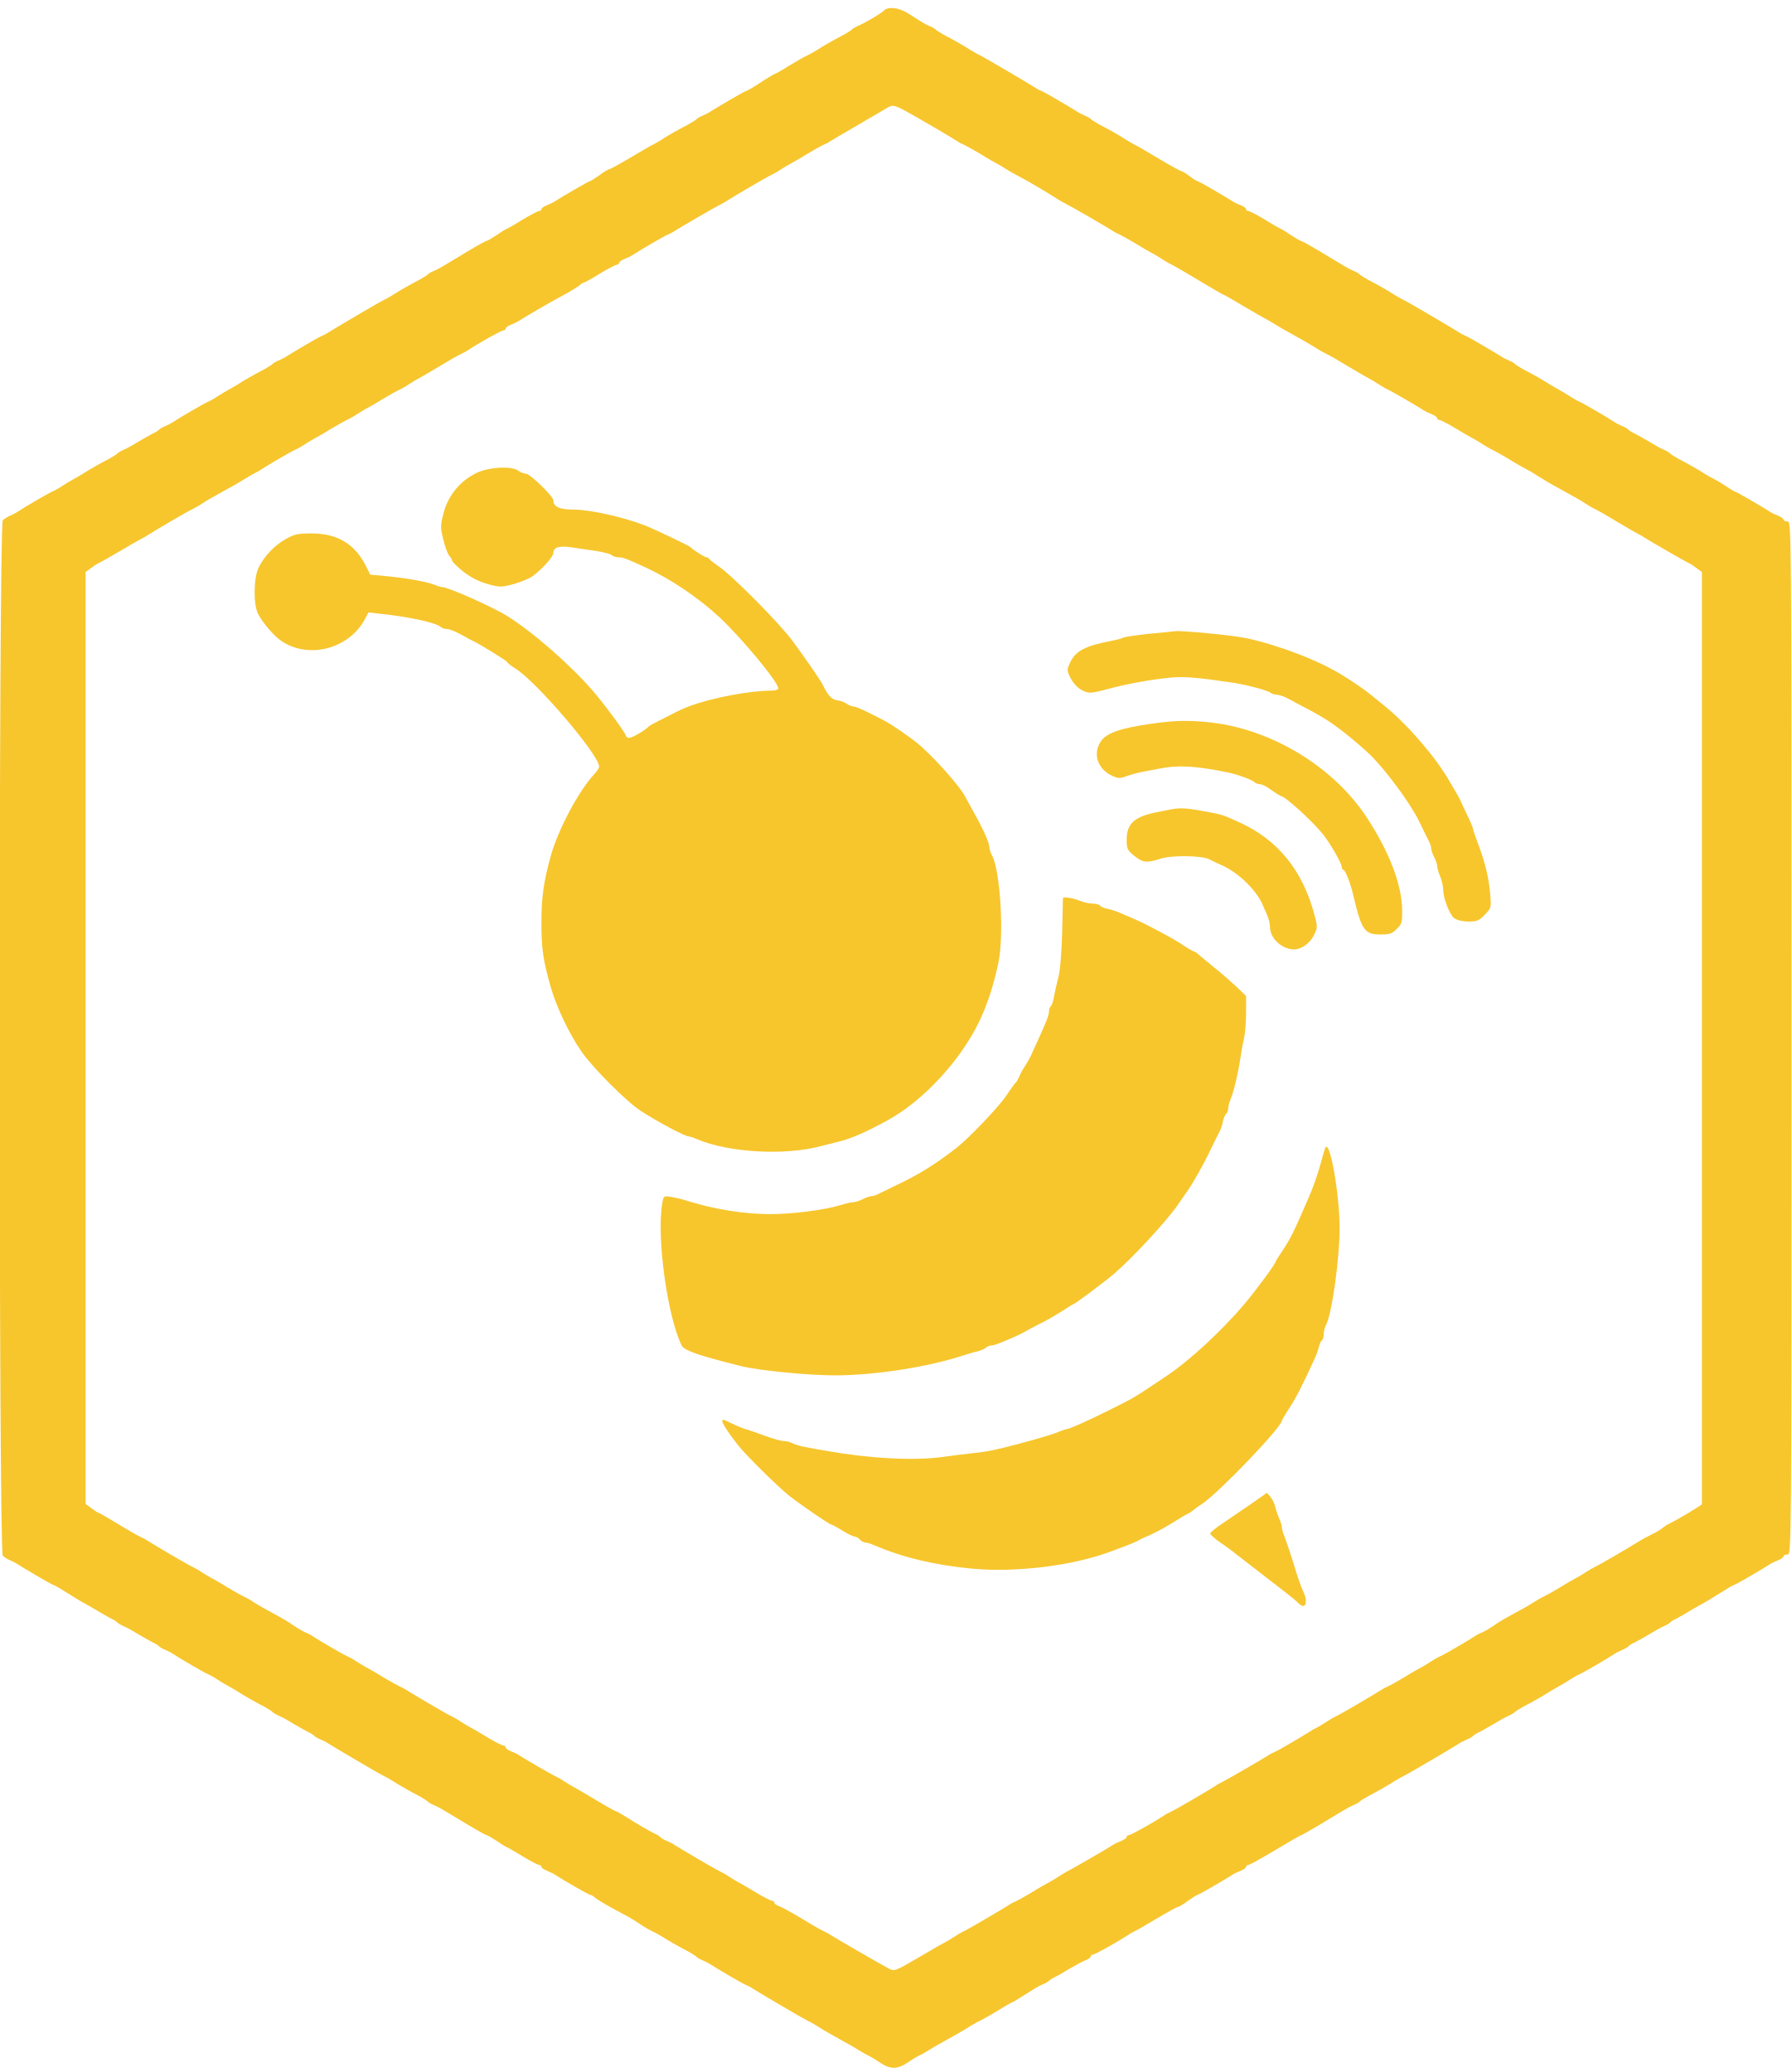
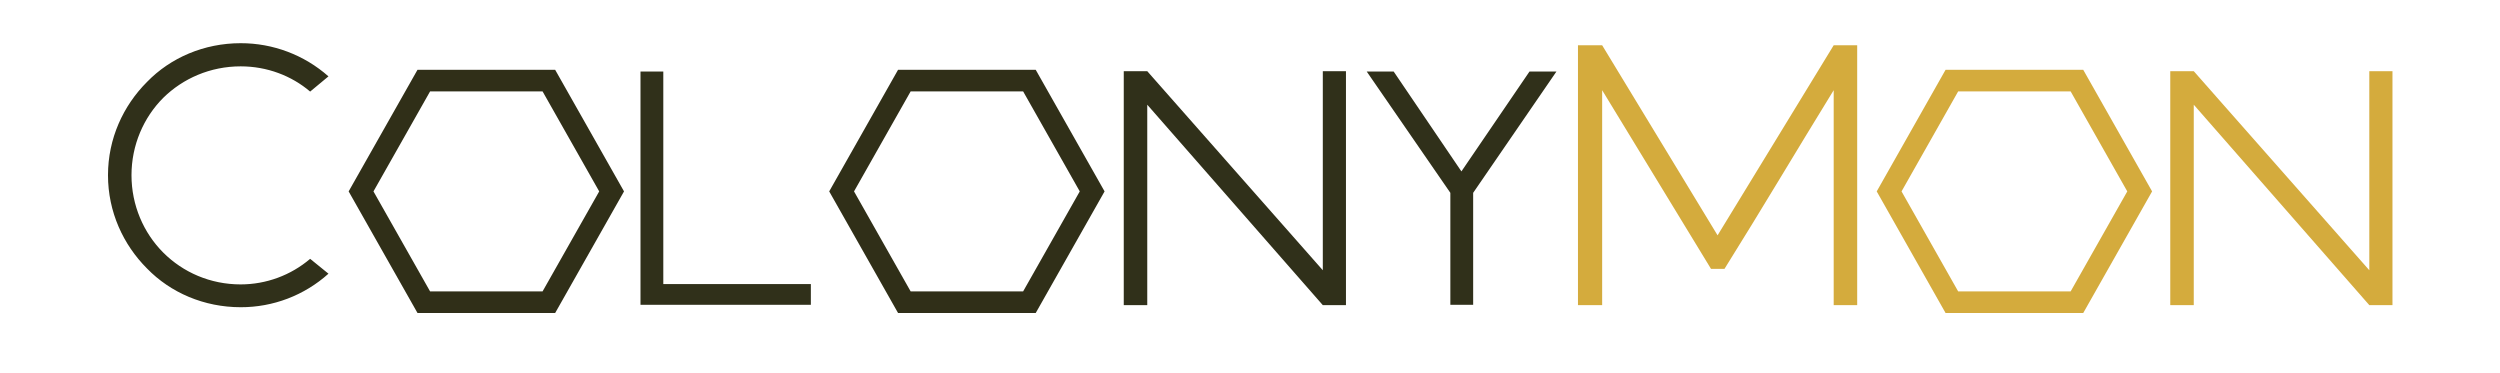
- <svg xmlns="http://www.w3.org/2000/svg" version="1.0" width="900pt" height="1041pt" viewBox="0 0 900 1041" preserveAspectRatio="xMidYMid meet">
-   <g transform="translate(0,1041) scale(0.1,-0.1)" fill="#f7c62d" stroke="none">
-     <path d="M4442 10358 c-15 -15 -95 -63 -132 -78 -13 -6 -27 -14 -30 -18 -3 -4 -21 -15 -40 -26 -63 -33 -104 -57 -135 -77 -16 -10 -39 -23 -51 -28 -11 -5 -51 -28 -88 -50 -36 -23 -68 -41 -71 -41 -2 0 -23 -12 -47 -27 -74 -48 -82 -53 -104 -62 -19 -8 -134 -76 -174 -101 -8 -6 -26 -15 -40 -21 -13 -5 -27 -13 -30 -17 -3 -4 -21 -15 -40 -26 -63 -33 -105 -57 -135 -77 -16 -10 -37 -22 -45 -26 -8 -3 -59 -33 -113 -65 -54 -32 -101 -58 -106 -58 -4 0 -27 -13 -49 -30 -23 -16 -45 -30 -48 -30 -6 0 -135 -75 -174 -100 -8 -6 -27 -15 -42 -21 -16 -6 -28 -15 -28 -20 0 -5 -5 -9 -11 -9 -6 0 -45 -20 -86 -45 -40 -25 -76 -45 -78 -45 -2 0 -24 -13 -48 -30 -25 -16 -48 -30 -52 -30 -4 0 -44 -22 -89 -49 -141 -85 -150 -91 -176 -102 -13 -5 -27 -13 -30 -17 -3 -4 -21 -15 -40 -26 -63 -33 -104 -57 -135 -77 -16 -10 -39 -23 -50 -28 -18 -8 -237 -137 -275 -161 -8 -6 -24 -14 -36 -19 -19 -8 -134 -76 -174 -101 -8 -6 -26 -15 -40 -21 -13 -5 -27 -13 -30 -17 -3 -4 -21 -15 -40 -26 -63 -33 -104 -57 -135 -77 -16 -10 -39 -23 -50 -29 -11 -6 -33 -19 -50 -30 -16 -11 -39 -24 -51 -29 -19 -8 -136 -76 -174 -101 -8 -6 -26 -15 -40 -21 -13 -5 -27 -13 -30 -17 -3 -4 -16 -13 -30 -19 -14 -7 -47 -26 -75 -42 -27 -17 -61 -36 -75 -41 -13 -6 -27 -14 -30 -18 -3 -4 -21 -15 -40 -26 -63 -33 -104 -57 -135 -77 -16 -10 -39 -23 -50 -29 -11 -6 -33 -19 -50 -30 -16 -11 -39 -24 -51 -29 -19 -8 -136 -76 -174 -101 -8 -6 -25 -15 -38 -20 -13 -6 -30 -16 -38 -24 -21 -22 -21 -5180 0 -5202 8 -8 25 -18 38 -24 13 -5 30 -14 38 -20 40 -25 155 -93 174 -101 21 -9 29 -14 101 -59 22 -14 47 -29 55 -33 8 -4 38 -21 65 -37 28 -17 61 -36 75 -43 14 -6 27 -15 30 -19 3 -4 17 -12 30 -18 14 -5 48 -24 75 -41 28 -16 61 -35 75 -42 14 -6 27 -15 30 -19 3 -4 17 -12 30 -17 14 -6 32 -15 40 -21 38 -25 155 -93 174 -101 12 -5 35 -18 51 -29 17 -11 39 -24 50 -30 11 -6 34 -19 50 -29 31 -20 72 -44 135 -77 19 -11 37 -22 40 -26 3 -4 17 -12 30 -18 14 -5 48 -24 75 -41 28 -16 61 -35 75 -42 14 -6 27 -15 30 -19 3 -4 17 -12 30 -17 14 -6 32 -15 40 -21 38 -24 257 -153 275 -161 11 -5 34 -18 50 -28 31 -20 72 -44 135 -77 19 -11 37 -22 40 -26 3 -4 17 -12 30 -17 26 -11 35 -17 176 -102 45 -27 85 -49 89 -49 4 0 27 -14 52 -30 24 -17 46 -30 48 -30 2 0 38 -20 78 -45 41 -25 80 -45 86 -45 6 0 11 -4 11 -9 0 -5 12 -14 28 -20 15 -6 34 -15 42 -21 44 -29 169 -100 175 -100 5 0 16 -6 24 -14 14 -12 75 -48 167 -96 16 -9 44 -26 61 -38 17 -12 41 -26 54 -32 13 -6 38 -19 54 -29 31 -20 72 -44 135 -77 19 -11 37 -22 40 -26 3 -4 17 -12 30 -17 14 -6 32 -15 40 -21 40 -25 155 -93 174 -101 12 -5 28 -13 36 -19 38 -24 257 -153 275 -161 11 -5 34 -18 50 -28 31 -20 83 -50 145 -84 19 -10 49 -27 65 -38 17 -10 39 -23 50 -28 11 -5 37 -21 58 -35 48 -33 86 -33 134 0 21 14 47 30 58 35 11 5 34 18 50 28 17 11 46 28 65 38 62 34 114 64 145 84 17 10 39 23 51 28 11 5 51 28 88 50 36 23 68 41 71 41 2 0 23 12 47 28 75 47 82 52 108 63 13 5 27 13 30 17 3 4 16 13 30 19 14 7 48 26 75 43 28 16 62 35 78 41 15 6 27 15 27 20 0 5 5 9 11 9 10 0 124 64 179 100 8 6 22 13 30 17 8 3 59 33 113 65 54 32 101 58 106 58 4 0 27 13 49 30 23 16 45 30 48 30 6 0 135 75 174 100 8 6 27 15 43 21 15 6 27 15 27 20 0 5 5 9 11 9 6 0 67 34 136 75 68 41 127 75 130 75 3 0 42 22 87 49 141 85 150 91 176 102 13 5 27 13 30 17 3 4 21 15 40 26 63 33 104 57 135 77 17 10 39 23 50 28 18 8 237 137 275 161 8 6 26 15 40 21 13 5 27 13 30 17 3 4 16 13 30 19 14 7 48 26 75 42 28 17 61 36 75 41 13 6 27 14 30 18 3 4 21 15 40 26 63 33 104 57 135 77 17 10 39 23 50 29 11 6 34 19 50 30 17 11 39 24 51 29 19 8 136 76 174 101 8 6 26 15 40 21 13 5 27 13 30 17 3 4 16 13 30 19 14 7 48 26 75 42 28 17 61 36 75 41 13 6 27 14 30 18 3 4 16 13 30 19 14 7 48 26 75 43 28 16 57 33 65 37 8 4 33 19 55 33 72 45 80 50 101 59 19 8 137 77 174 101 8 6 27 15 43 21 15 6 27 15 27 20 0 5 9 9 20 9 20 0 20 7 20 2595 0 2588 0 2595 -20 2595 -11 0 -20 4 -20 9 0 5 -12 14 -27 20 -16 6 -35 15 -43 21 -37 24 -168 100 -173 100 -4 0 -23 12 -44 26 -21 14 -47 30 -58 35 -11 5 -33 18 -50 28 -31 20 -72 44 -135 77 -19 11 -37 22 -40 26 -3 4 -17 12 -30 18 -14 5 -47 24 -75 41 -27 16 -61 35 -75 42 -14 6 -27 15 -30 19 -3 4 -17 12 -30 17 -14 6 -32 15 -40 21 -38 25 -155 93 -174 101 -12 5 -34 18 -51 29 -16 11 -39 24 -50 30 -11 6 -33 19 -50 29 -31 20 -72 44 -135 77 -19 11 -37 22 -40 26 -3 4 -17 12 -30 17 -14 6 -32 15 -40 21 -40 25 -155 93 -174 101 -12 5 -28 13 -36 19 -38 24 -257 153 -275 161 -11 5 -33 18 -50 28 -31 20 -72 44 -135 77 -19 11 -37 22 -40 26 -3 4 -17 12 -30 17 -26 11 -35 17 -176 102 -45 27 -85 49 -89 49 -4 0 -27 14 -52 30 -24 17 -46 30 -48 30 -2 0 -38 20 -78 45 -41 25 -80 45 -86 45 -6 0 -11 4 -11 9 0 5 -12 14 -27 20 -16 6 -35 15 -43 21 -41 26 -168 100 -174 100 -4 0 -22 11 -40 25 -18 14 -36 25 -41 25 -4 0 -55 28 -114 63 -58 35 -113 67 -121 70 -8 4 -28 16 -45 26 -30 20 -72 44 -135 77 -19 11 -37 22 -40 26 -3 4 -17 12 -30 17 -14 6 -32 15 -40 21 -40 25 -155 93 -174 101 -12 5 -28 13 -36 19 -38 24 -257 153 -275 161 -11 5 -33 18 -50 28 -31 20 -72 44 -135 77 -19 11 -37 22 -40 26 -3 4 -17 12 -30 17 -26 11 -33 16 -108 64 -46 29 -100 35 -120 15z m115 -510 c55 -30 221 -127 253 -148 8 -6 24 -14 36 -19 11 -5 50 -27 85 -48 35 -22 71 -42 79 -46 8 -4 29 -16 45 -27 17 -11 44 -26 60 -34 43 -22 142 -80 210 -124 11 -6 27 -15 35 -19 16 -7 206 -117 230 -133 8 -6 24 -14 36 -19 11 -5 50 -27 85 -48 35 -22 71 -42 79 -46 8 -4 29 -16 45 -27 17 -11 39 -24 50 -29 11 -5 73 -41 138 -80 65 -39 120 -71 122 -71 3 0 49 -26 102 -58 54 -32 105 -61 113 -65 8 -4 29 -16 45 -26 17 -11 46 -28 65 -38 62 -34 114 -64 145 -84 17 -10 39 -23 50 -28 12 -5 61 -33 110 -63 50 -30 97 -57 105 -61 8 -4 29 -16 45 -27 17 -11 39 -24 51 -29 19 -9 138 -78 174 -101 8 -6 27 -15 43 -21 15 -6 27 -15 27 -20 0 -5 5 -9 11 -9 6 0 44 -19 83 -43 39 -24 78 -46 86 -50 8 -4 29 -16 45 -27 17 -11 39 -24 51 -29 11 -5 50 -27 85 -48 35 -22 71 -42 79 -46 8 -4 24 -13 35 -19 40 -26 101 -63 145 -86 74 -41 94 -52 125 -72 17 -11 39 -24 50 -29 12 -5 61 -33 110 -63 50 -30 97 -57 105 -61 8 -4 22 -11 30 -17 32 -21 222 -130 226 -130 3 0 18 -10 34 -22 l30 -22 0 -2342 0 -2342 -27 -18 c-34 -22 -99 -60 -133 -77 -14 -6 -30 -17 -37 -23 -7 -7 -32 -22 -55 -33 -24 -12 -50 -26 -58 -31 -64 -40 -208 -124 -225 -131 -11 -5 -33 -18 -50 -29 -16 -11 -37 -23 -45 -27 -8 -4 -44 -24 -79 -46 -35 -21 -74 -43 -85 -48 -12 -5 -34 -18 -51 -29 -32 -20 -55 -33 -127 -72 -26 -14 -60 -35 -76 -47 -16 -11 -40 -25 -53 -31 -13 -5 -31 -14 -39 -20 -38 -25 -155 -93 -174 -101 -12 -5 -34 -18 -51 -29 -16 -11 -37 -23 -45 -27 -8 -4 -44 -24 -79 -46 -35 -21 -74 -43 -85 -48 -12 -5 -28 -13 -36 -19 -38 -24 -206 -123 -225 -131 -11 -5 -33 -18 -50 -29 -16 -11 -39 -24 -50 -30 -11 -5 -27 -14 -35 -20 -40 -25 -155 -93 -174 -101 -12 -5 -28 -13 -36 -19 -24 -16 -214 -126 -230 -133 -8 -4 -22 -11 -30 -17 -38 -25 -206 -123 -225 -131 -11 -5 -27 -13 -35 -19 -56 -37 -169 -100 -179 -100 -6 0 -11 -4 -11 -9 0 -5 -12 -14 -27 -20 -16 -6 -35 -15 -43 -21 -22 -15 -213 -125 -230 -133 -8 -4 -28 -16 -45 -27 -16 -11 -37 -23 -45 -27 -8 -4 -44 -24 -79 -46 -35 -21 -74 -43 -85 -48 -12 -5 -28 -13 -36 -19 -38 -24 -206 -123 -225 -131 -11 -5 -33 -18 -50 -29 -16 -11 -37 -23 -45 -27 -8 -4 -58 -32 -110 -63 -149 -87 -146 -86 -177 -69 -32 16 -270 154 -293 169 -8 6 -24 14 -35 19 -12 5 -62 34 -111 64 -50 30 -101 58 -112 61 -12 4 -22 12 -22 17 0 5 -5 9 -11 9 -6 0 -44 19 -83 43 -39 24 -78 46 -86 50 -8 4 -28 16 -45 27 -16 11 -39 24 -50 29 -19 8 -187 107 -225 131 -8 6 -26 15 -40 21 -13 5 -27 13 -30 17 -3 4 -16 13 -30 19 -34 17 -96 53 -147 86 -24 15 -45 27 -49 27 -3 0 -50 26 -103 58 -53 32 -103 61 -111 65 -8 4 -28 16 -45 27 -16 11 -39 24 -51 29 -19 9 -138 78 -174 101 -8 6 -27 15 -42 21 -16 6 -28 15 -28 20 0 5 -5 9 -11 9 -6 0 -44 19 -83 43 -39 24 -78 46 -86 50 -8 4 -28 16 -45 27 -16 11 -39 24 -50 29 -19 8 -187 107 -225 131 -8 6 -24 14 -36 19 -11 5 -50 27 -85 48 -35 22 -71 42 -79 46 -8 4 -28 16 -45 27 -16 11 -39 24 -51 29 -19 8 -136 76 -174 101 -8 6 -26 15 -39 20 -13 6 -37 20 -53 31 -16 12 -50 33 -76 47 -72 39 -95 52 -127 72 -16 11 -39 24 -51 29 -11 5 -50 27 -85 48 -35 22 -71 42 -79 46 -8 4 -28 16 -45 27 -16 11 -39 24 -50 29 -19 8 -187 107 -225 131 -8 6 -24 14 -35 19 -12 5 -63 34 -113 65 -51 31 -95 56 -98 56 -3 0 -18 10 -34 22 l-30 22 0 2341 0 2341 30 22 c16 12 31 22 34 22 2 0 48 26 103 58 54 32 105 61 113 65 8 4 22 11 30 17 37 24 206 123 225 131 11 5 34 18 50 29 31 20 51 31 125 72 25 13 63 35 85 49 22 14 47 28 55 32 8 4 22 11 30 17 37 24 155 93 174 101 12 5 35 18 51 29 17 11 37 23 45 27 8 4 44 24 79 46 35 21 74 43 85 48 12 5 35 18 51 29 17 11 37 23 45 27 8 4 44 24 79 46 35 21 74 43 85 48 12 5 35 18 51 29 17 11 37 23 45 27 8 4 55 31 105 61 49 30 98 58 110 63 11 5 27 13 35 19 56 37 169 100 179 100 6 0 11 4 11 9 0 5 12 14 28 20 15 6 34 15 42 21 33 21 149 89 215 124 39 21 77 45 86 52 8 8 18 14 22 14 3 0 40 20 80 45 41 25 80 45 86 45 6 0 11 4 11 9 0 5 12 14 28 20 15 6 34 15 42 21 37 24 155 93 174 101 12 5 28 13 36 19 24 16 214 126 230 133 8 4 22 11 30 17 37 24 206 123 225 131 11 5 34 18 50 29 17 11 37 23 45 27 8 4 44 24 79 46 35 21 74 43 85 48 12 5 28 13 36 19 8 5 74 44 145 85 72 42 137 80 145 85 24 14 36 12 97 -22z" />
-     <path d="M2392 8033 c-80 -39 -141 -113 -163 -199 -17 -64 -17 -73 -2 -134 8 -36 22 -72 29 -81 8 -8 14 -19 14 -22 0 -4 8 -15 18 -24 48 -48 103 -81 161 -97 61 -17 68 -17 130 -1 36 10 80 28 98 41 49 37 103 97 103 116 0 29 31 38 98 27 34 -5 90 -13 123 -18 34 -6 67 -15 72 -20 6 -6 21 -11 34 -11 22 0 42 -7 143 -54 122 -57 258 -149 362 -245 114 -106 298 -328 298 -360 0 -6 -17 -11 -37 -11 -106 0 -291 -35 -401 -75 -38 -14 -55 -21 -102 -46 -8 -4 -35 -18 -60 -30 -25 -13 -47 -25 -50 -28 -12 -14 -67 -49 -88 -55 -16 -6 -24 -3 -29 11 -7 20 -108 156 -161 218 -115 134 -309 303 -437 382 -75 46 -294 143 -322 143 -6 0 -24 5 -40 12 -35 15 -155 36 -250 44 l-73 7 -22 44 c-55 110 -144 163 -272 163 -71 0 -87 -4 -132 -29 -57 -33 -104 -83 -134 -141 -26 -51 -28 -185 -4 -233 26 -50 83 -116 123 -141 138 -88 335 -34 414 113 l18 34 62 -7 c143 -15 280 -45 301 -66 5 -5 19 -10 29 -10 17 0 49 -14 97 -41 8 -5 22 -12 30 -16 33 -14 180 -105 180 -111 0 -4 17 -17 38 -30 106 -65 422 -435 422 -494 0 -6 -11 -23 -24 -37 -79 -85 -181 -276 -219 -411 -36 -129 -47 -208 -47 -338 0 -130 9 -189 47 -322 28 -98 91 -231 152 -320 54 -80 227 -254 301 -302 85 -55 222 -128 242 -128 5 0 24 -6 41 -14 159 -67 441 -83 622 -34 22 6 56 14 75 19 67 14 149 50 260 111 178 98 362 296 458 493 42 88 72 178 97 295 30 137 11 461 -31 542 -8 14 -14 33 -14 42 0 24 -32 94 -87 191 -12 22 -26 47 -30 55 -24 53 -165 212 -249 280 -30 24 -102 74 -136 95 -60 35 -164 85 -177 85 -9 0 -26 6 -37 14 -11 8 -33 16 -49 18 -26 3 -46 24 -72 78 -9 19 -80 123 -150 218 -64 88 -306 332 -373 377 -25 17 -46 33 -48 38 -2 4 -8 7 -13 7 -9 0 -65 36 -79 50 -8 9 -192 96 -235 112 -113 43 -276 78 -357 78 -68 0 -98 14 -98 46 0 20 -117 134 -138 134 -10 0 -27 7 -38 15 -33 25 -149 19 -212 -12z" />
-     <path d="M5775 7226 c-67 -7 -126 -16 -133 -20 -7 -4 -33 -11 -60 -16 -130 -25 -180 -51 -206 -109 -17 -37 -17 -40 3 -79 21 -42 63 -72 100 -72 11 0 46 7 78 16 102 28 223 50 328 60 62 6 134 0 310 -26 66 -10 178 -40 189 -51 6 -5 19 -9 29 -9 10 0 33 -7 50 -16 18 -9 39 -20 47 -25 122 -63 162 -87 231 -140 45 -34 110 -90 144 -123 79 -78 201 -243 244 -332 19 -38 40 -81 47 -96 8 -14 14 -33 14 -41 0 -8 7 -28 15 -43 8 -16 15 -36 15 -45 0 -9 7 -33 15 -52 8 -20 15 -49 15 -65 0 -43 31 -124 54 -144 14 -11 39 -17 72 -18 44 0 54 4 83 34 32 33 33 36 28 97 -7 86 -24 159 -58 250 -16 42 -29 80 -29 85 0 5 -13 36 -29 69 -16 33 -32 67 -35 75 -4 8 -12 24 -19 35 -7 11 -25 43 -41 70 -68 116 -211 281 -320 368 -21 18 -53 43 -70 57 -28 23 -87 64 -141 97 -119 74 -316 150 -480 186 -59 14 -329 40 -360 36 -6 -1 -64 -7 -130 -13z" />
-     <path d="M5785 6774 c-162 -23 -231 -48 -258 -94 -36 -60 -12 -132 55 -165 35 -17 43 -17 76 -5 20 7 56 17 80 22 23 4 63 12 90 17 90 18 179 13 337 -19 50 -10 127 -38 139 -51 6 -5 17 -9 26 -9 10 0 36 -13 58 -30 23 -16 45 -30 48 -30 19 0 155 -123 209 -190 35 -42 95 -147 95 -164 0 -9 4 -16 9 -16 9 0 37 -71 50 -130 41 -173 56 -195 136 -195 46 0 59 4 82 28 26 25 28 33 27 99 -3 128 -66 291 -179 463 -166 252 -475 440 -780 475 -111 12 -184 11 -300 -6z" />
-     <path d="M5885 6344 c-11 -2 -45 -9 -75 -15 -111 -22 -149 -57 -150 -136 0 -47 3 -54 37 -82 43 -35 64 -38 134 -15 55 18 207 16 244 -3 11 -6 42 -21 69 -33 83 -39 171 -126 201 -200 4 -8 13 -30 21 -48 8 -18 14 -44 14 -59 0 -57 60 -113 122 -113 35 0 78 30 98 70 19 38 20 42 4 102 -59 224 -184 379 -379 467 -81 37 -86 39 -175 55 -82 16 -124 18 -165 10z" />
-     <path d="M5340 5898 c0 -2 -2 -79 -4 -173 -3 -105 -10 -191 -19 -225 -8 -30 -18 -74 -22 -97 -4 -24 -11 -45 -16 -49 -5 -3 -9 -14 -9 -24 0 -19 -10 -46 -56 -147 -13 -29 -29 -62 -34 -75 -6 -13 -19 -36 -30 -53 -11 -16 -25 -41 -30 -55 -6 -13 -14 -27 -18 -30 -4 -3 -25 -32 -47 -65 -38 -57 -189 -215 -251 -263 -97 -75 -174 -124 -261 -167 -54 -26 -110 -54 -125 -61 -14 -8 -33 -14 -41 -14 -8 0 -28 -7 -43 -15 -16 -8 -37 -15 -48 -15 -10 0 -39 -7 -65 -15 -78 -24 -241 -45 -351 -45 -130 0 -280 24 -415 66 -27 9 -66 18 -86 21 -35 5 -36 4 -42 -34 -29 -170 25 -563 97 -712 12 -26 84 -51 301 -105 91 -22 335 -46 470 -46 200 0 475 43 650 102 17 5 45 14 64 18 18 5 38 13 44 19 6 6 19 11 29 11 16 0 119 43 168 70 8 5 42 23 75 40 34 16 85 46 114 65 29 19 55 35 58 35 5 0 147 106 198 149 89 75 264 264 321 346 11 16 39 57 62 90 22 34 64 108 92 165 28 58 55 112 59 120 5 9 12 30 15 48 4 17 12 34 17 37 5 4 9 15 9 25 0 10 5 31 12 47 16 38 37 126 48 198 5 33 13 80 19 105 6 25 11 84 11 131 l0 85 -52 50 c-29 27 -75 67 -103 89 -27 22 -61 50 -75 62 -14 13 -28 23 -32 23 -4 0 -27 13 -51 29 -24 17 -75 46 -113 66 -38 20 -76 40 -84 44 -8 4 -31 15 -50 23 -19 8 -51 22 -70 30 -19 9 -50 19 -67 22 -18 4 -35 12 -38 17 -4 5 -20 9 -36 9 -16 0 -46 7 -66 15 -30 13 -83 21 -83 13z" />
-     <path d="M6656 4638 c-3 -7 -12 -40 -21 -73 -18 -63 -36 -116 -62 -175 -68 -159 -91 -205 -127 -259 -20 -29 -36 -55 -36 -57 0 -11 -97 -143 -162 -220 -111 -130 -270 -278 -383 -354 -169 -113 -157 -107 -287 -172 -100 -50 -206 -98 -218 -98 -5 0 -24 -6 -42 -14 -32 -13 -88 -30 -200 -60 -109 -29 -155 -39 -223 -46 -38 -4 -110 -13 -160 -20 -144 -20 -366 -8 -585 31 -30 5 -75 13 -100 18 -25 4 -55 13 -67 19 -12 7 -33 12 -46 12 -13 0 -55 12 -93 26 -38 14 -78 28 -89 31 -19 4 -67 25 -107 45 -39 19 -20 -20 59 -122 39 -50 199 -208 258 -255 54 -43 203 -145 212 -145 3 0 28 -13 55 -30 26 -16 54 -30 62 -30 7 0 19 -7 26 -15 7 -8 19 -15 27 -15 8 0 29 -6 46 -14 143 -61 300 -99 490 -117 221 -21 510 15 700 87 20 8 56 21 80 30 23 9 49 20 57 25 8 5 22 12 30 15 35 14 88 41 125 64 73 45 80 49 95 56 8 4 17 10 20 13 3 3 25 20 50 36 86 58 400 386 400 418 0 3 16 29 35 59 31 45 70 121 130 253 8 17 17 42 21 58 3 15 10 30 15 33 5 3 9 16 9 30 0 14 5 35 11 46 30 55 68 327 69 483 0 184 -53 472 -74 403z" />
-     <path d="M6285 2854 c-44 -30 -108 -74 -142 -97 -35 -23 -63 -46 -63 -52 0 -5 23 -26 51 -45 28 -19 56 -40 62 -45 7 -6 71 -55 142 -110 127 -98 165 -127 191 -152 33 -33 47 10 20 64 -8 15 -29 75 -46 133 -18 58 -39 120 -46 138 -8 18 -14 39 -14 47 0 8 -6 29 -14 47 -8 18 -17 45 -20 59 -3 15 -14 36 -23 48 l-18 21 -80 -56z" />
-   </g>
+ <svg xmlns="http://www.w3.org/2000/svg" width="463" height="69" fill="none">
+   <path fill="#30301A" d="M44.576 8c-6.784 0-12.992 2.688-17.344 7.168C22.816 19.584 20 25.664 20 32.448c0 6.784 2.816 12.864 7.232 17.28 4.352 4.48 10.56 7.168 17.344 7.168a24.226 24.226 0 0 0 16.256-6.208l-3.392-2.752a19.882 19.882 0 0 1-12.864 4.736c-5.632 0-10.688-2.24-14.336-5.888-3.648-3.648-5.888-8.768-5.888-14.336s2.24-10.688 5.888-14.336c3.648-3.584 8.704-5.824 14.336-5.824 4.864 0 9.408 1.728 12.864 4.672l3.392-2.816A24.488 24.488 0 0 0 44.576 8ZM118.619 13.248v43.2h31.552v-3.84h-27.328v-39.36h-4.224ZM212.472 56.512v-37.12l32.512 37.12h4.288V13.184h-4.288v36.864l-32.512-36.864h-4.352v43.328h4.352ZM253.117 13.248l15.488 22.464v20.736h4.224V35.712l15.424-22.464h-4.991l-12.609 18.496-12.544-18.496h-4.992Z" />
+   <path fill="#D4AB3D" d="M296.719 56.512V16.704c6.72 11.008 13.504 22.144 20.16 33.088h2.496c6.848-10.944 13.44-22.08 20.224-33.088v39.808h4.353V8.384h-4.353l-21.504 35.2-21.376-35.2h-4.479v48.128h4.479ZM406.285 56.512v-37.12l32.512 37.12h4.288V13.184h-4.288v36.864l-32.512-36.864h-4.352v43.328h4.352Z" />
+   <path stroke="#302F18" stroke-width="4" d="M78.484 55.964 66.867 35.447l11.617-20.516h23.168l11.618 20.516-11.618 20.517H78.484ZM167.484 55.964l-11.617-20.517 11.617-20.516h23.168l11.618 20.516-11.618 20.517h-23.168Z" />
+   <path stroke="#D4AB3D" stroke-width="4" d="m361.484 55.964-11.617-20.517 11.617-20.516h23.168l11.618 20.516-11.618 20.517h-23.168Z" />
</svg>
